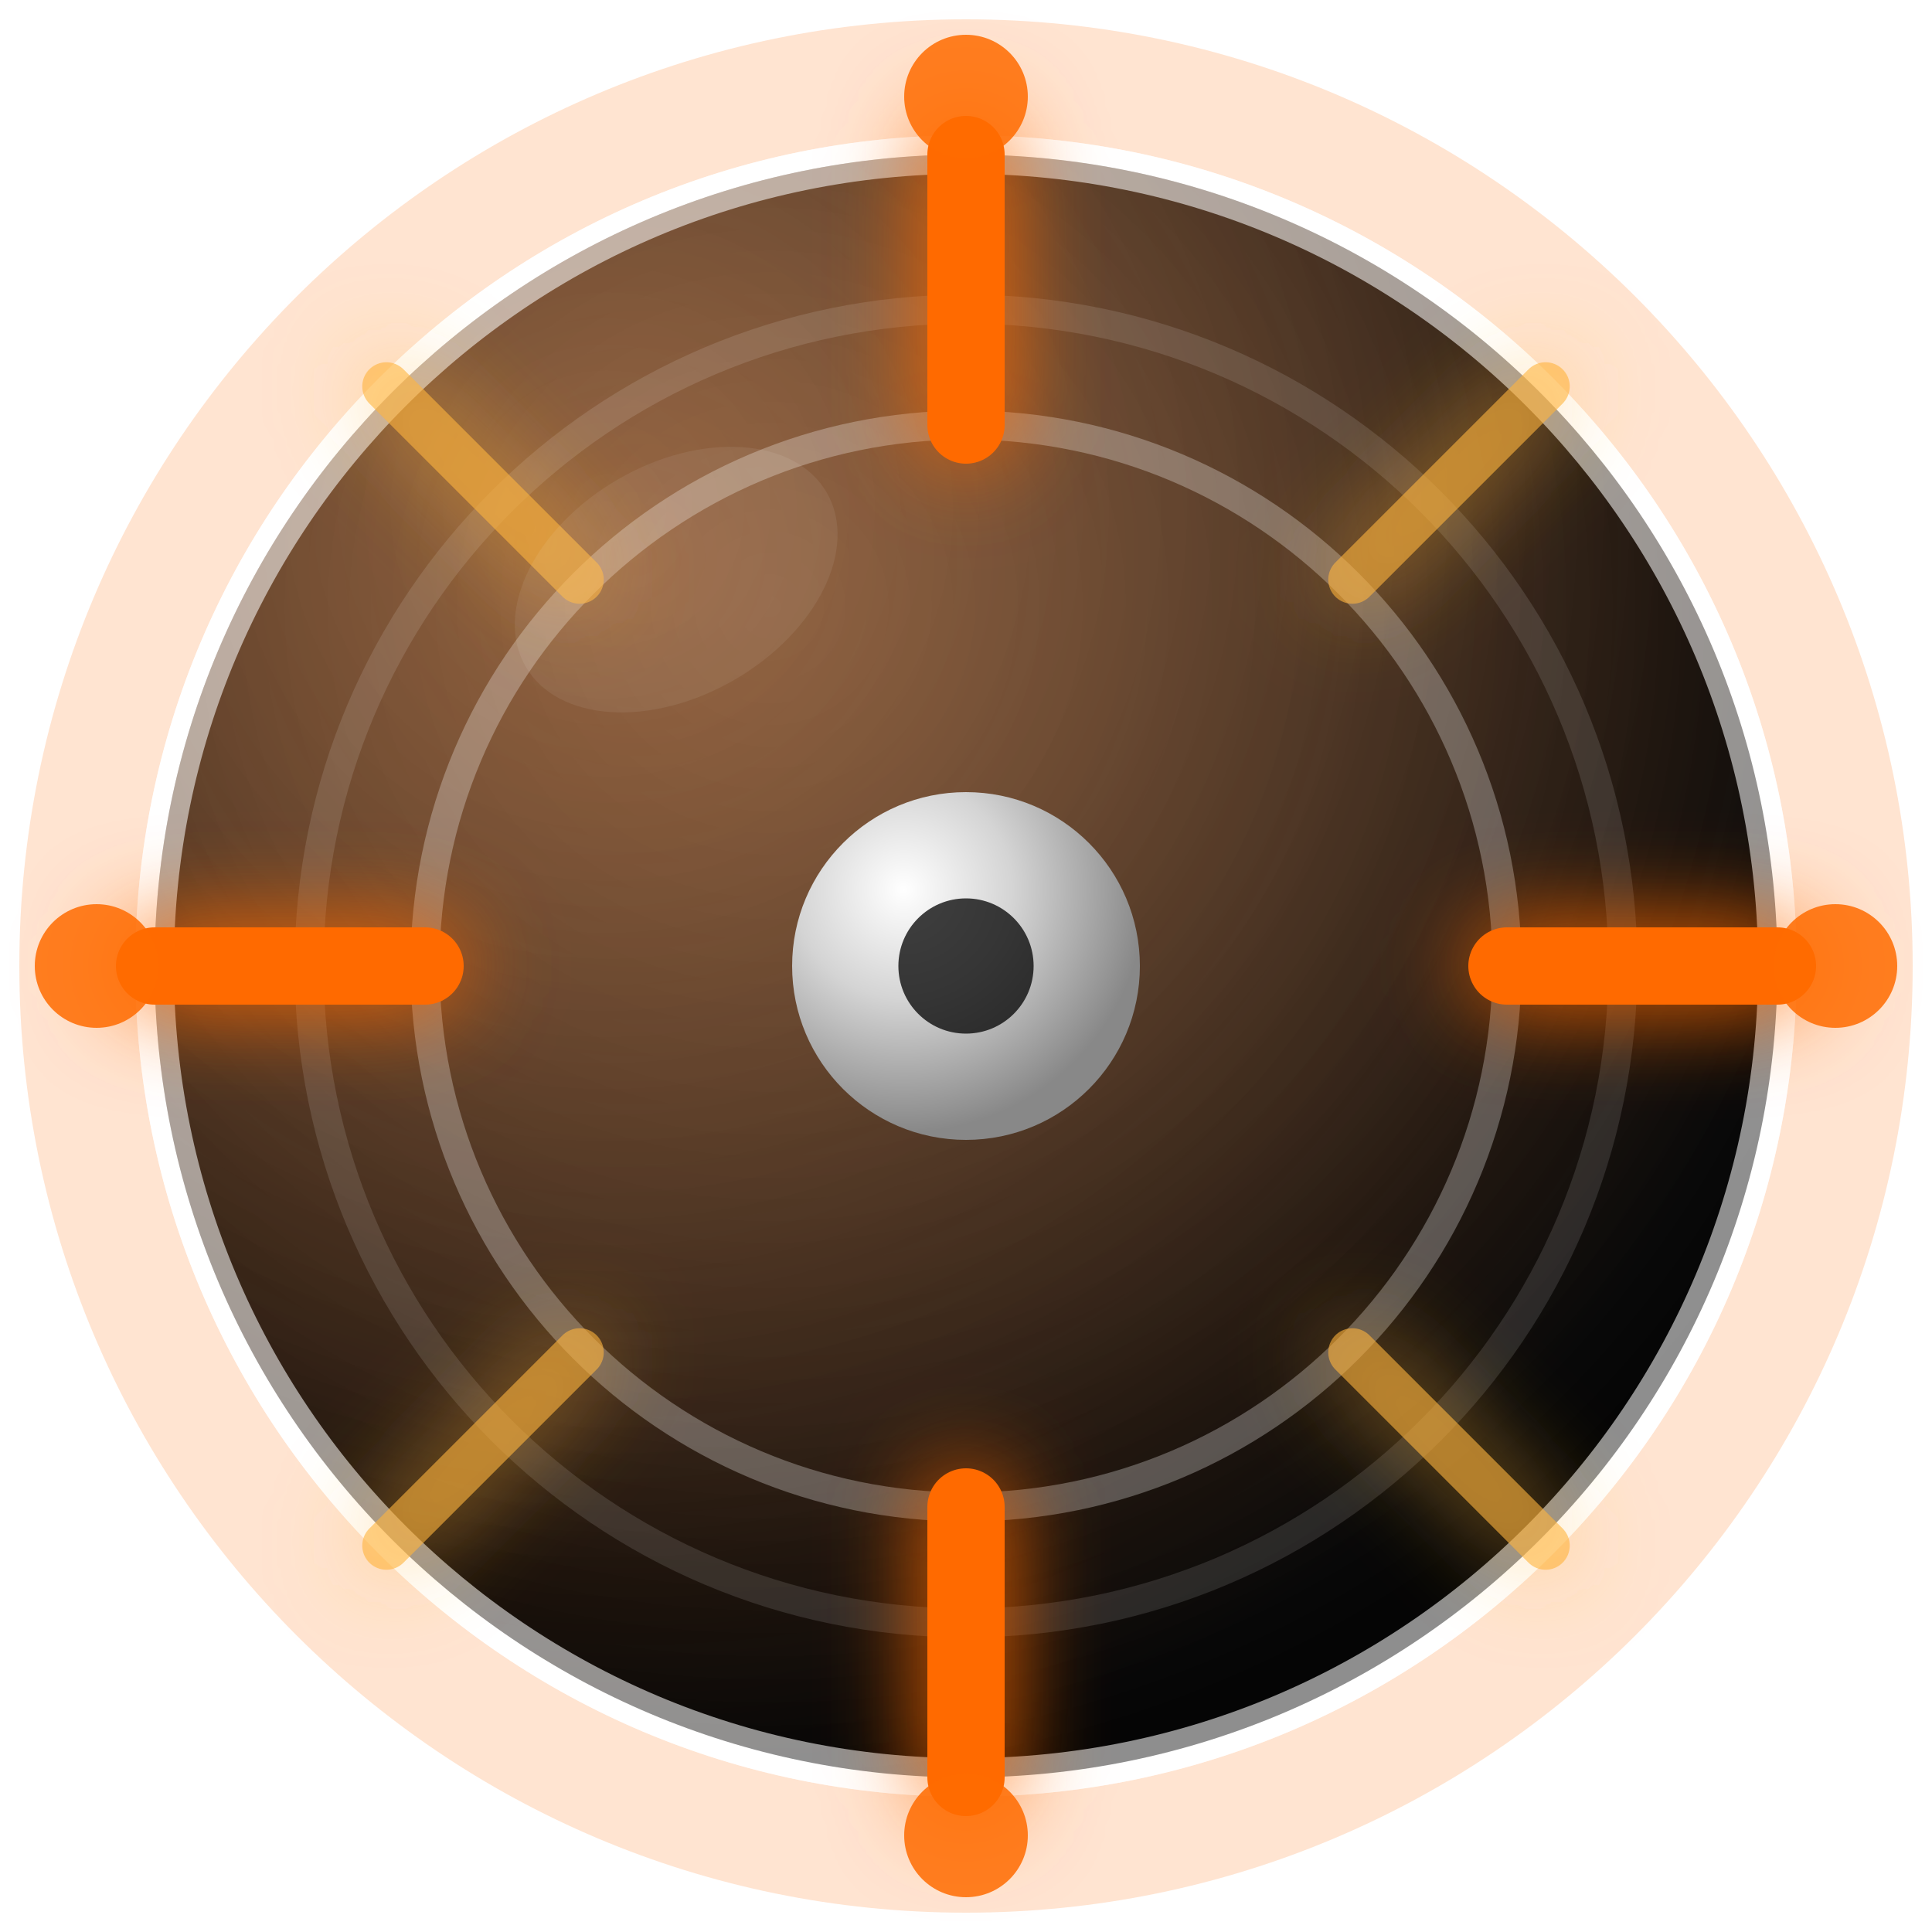
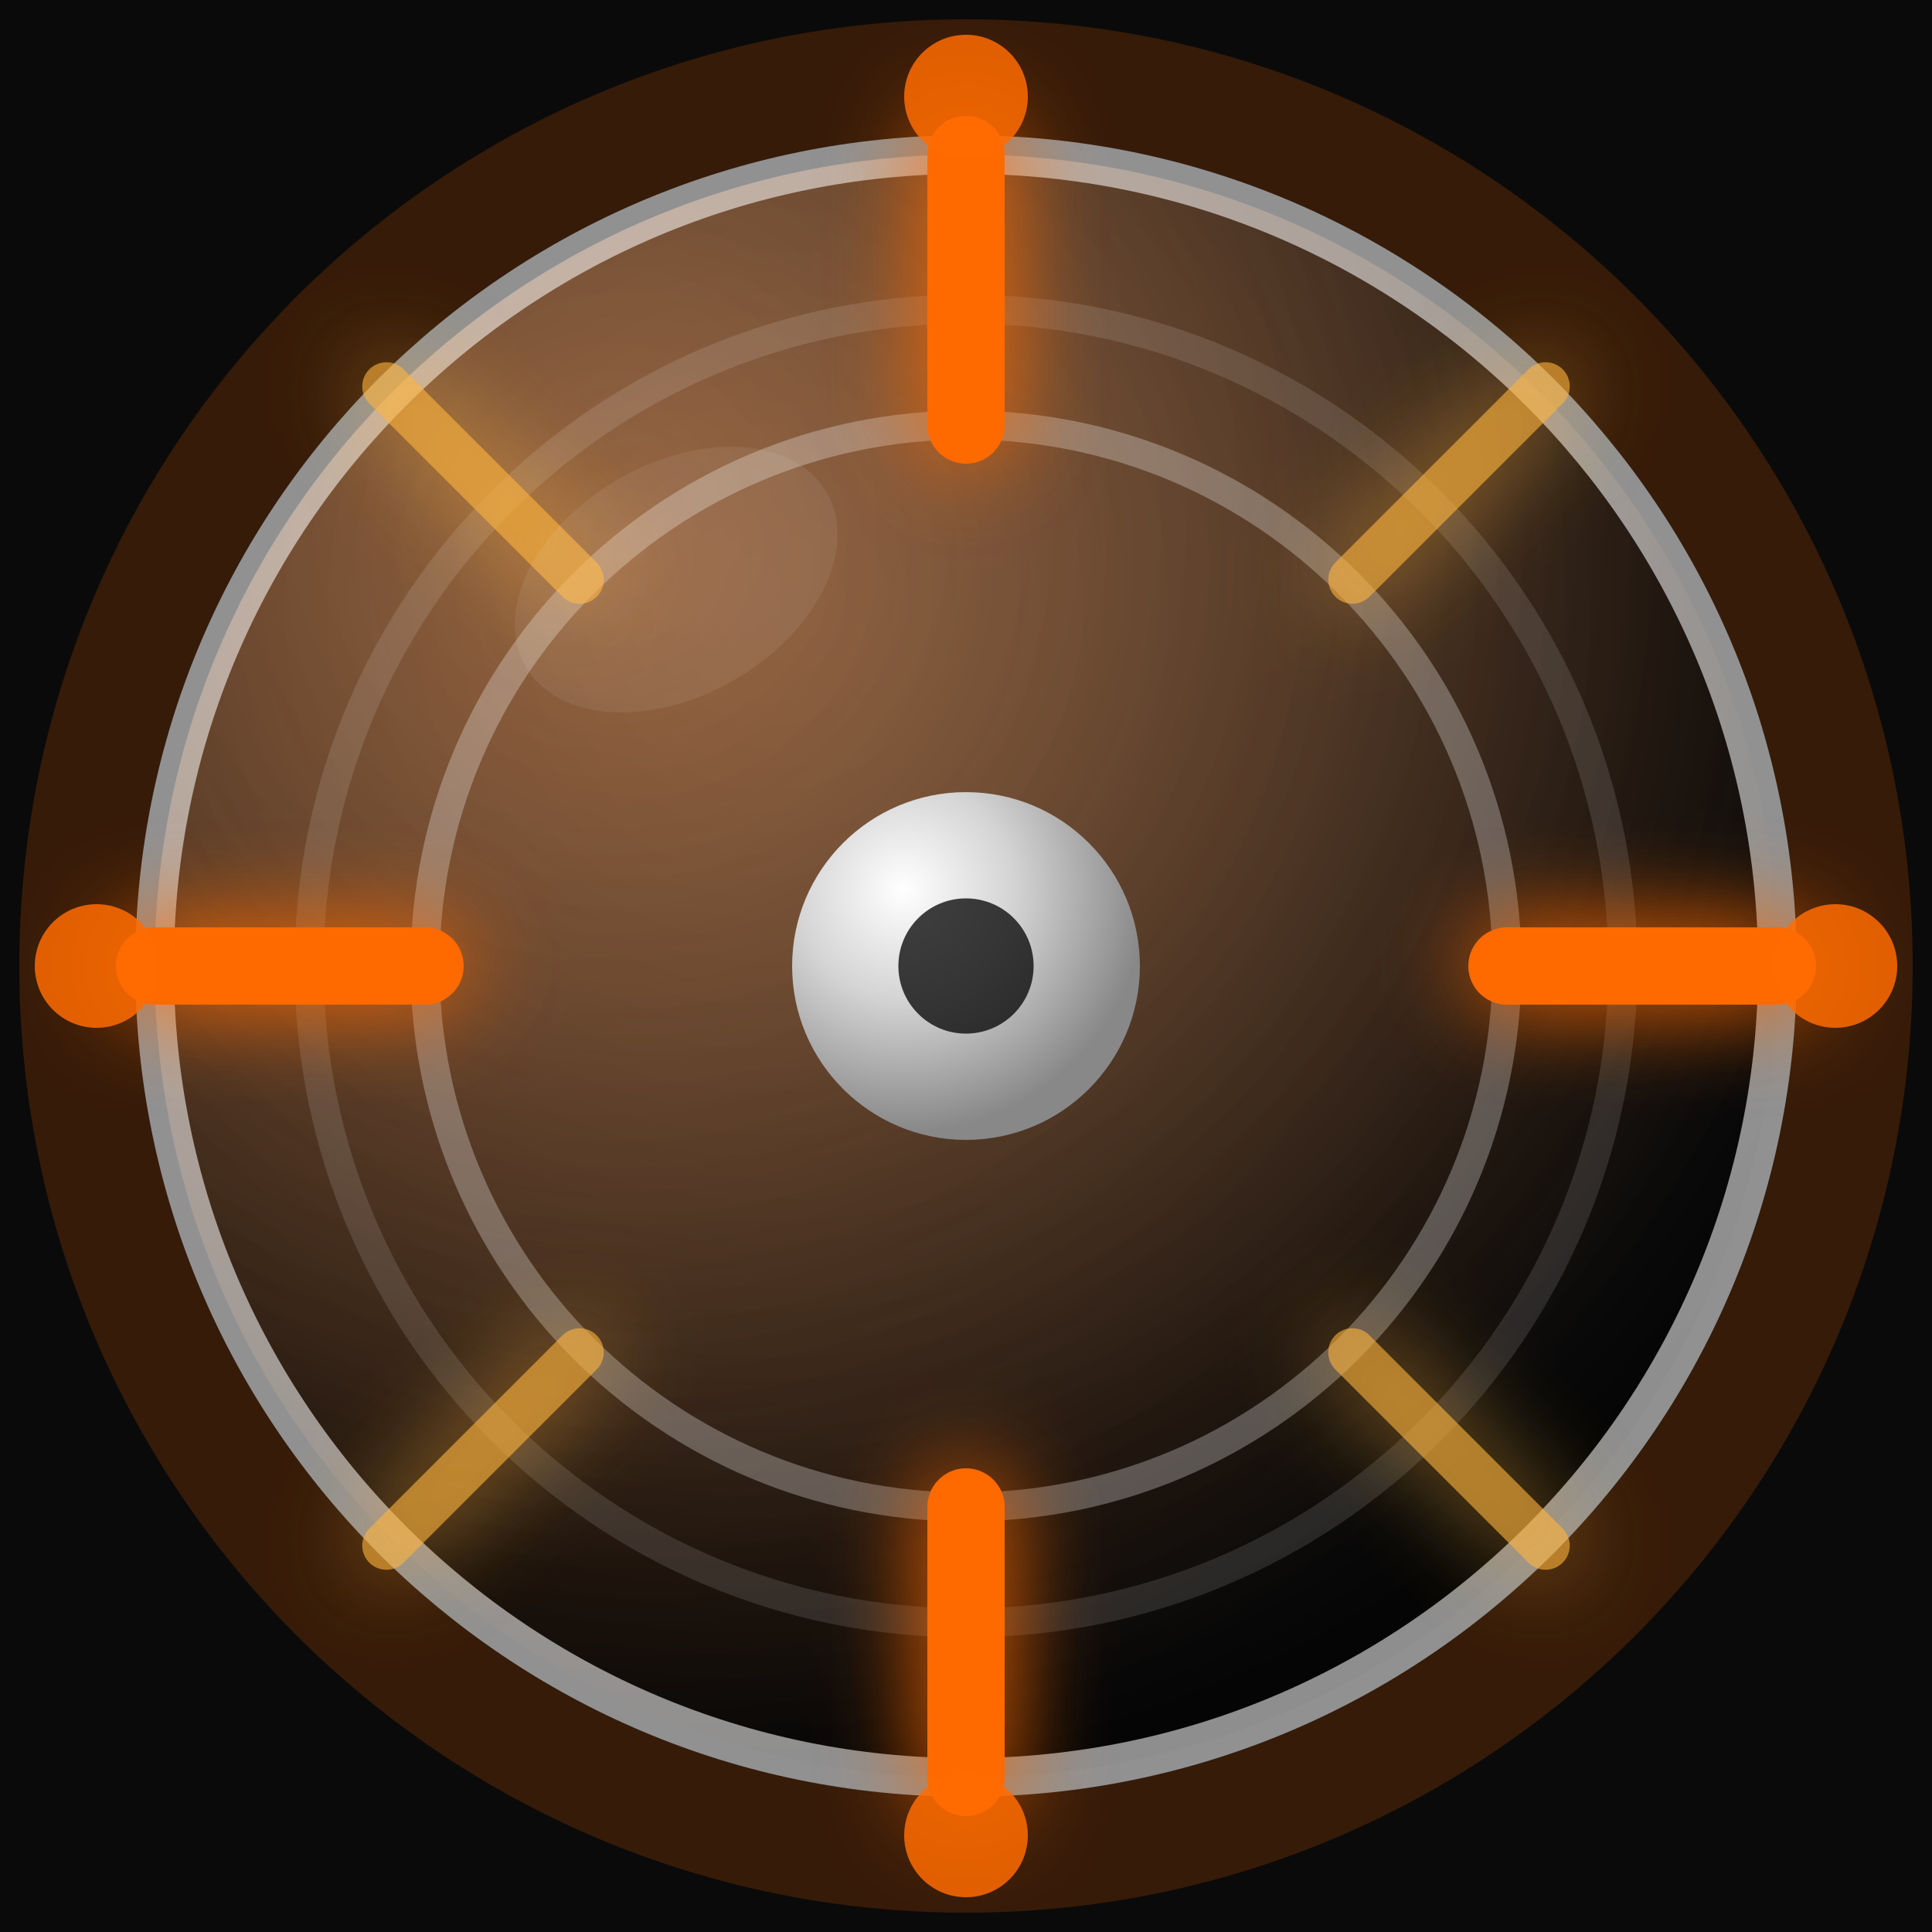
<svg xmlns="http://www.w3.org/2000/svg" viewBox="0 0 100 100" width="512" height="512">
  <defs>
    <radialGradient id="body" cx="38%" cy="28%" r="72%">
      <stop offset="0%" stop-color="#3a3a3a" />
      <stop offset="55%" stop-color="#1c1c1c" />
      <stop offset="100%" stop-color="#050505" />
    </radialGradient>
    <radialGradient id="rim" cx="28%" cy="22%" r="65%">
      <stop offset="0%" stop-color="rgba(255,255,255,0.16)" />
      <stop offset="100%" stop-color="rgba(255,255,255,0)" />
    </radialGradient>
    <radialGradient id="amb" cx="30%" cy="25%" r="75%">
      <stop offset="0%" stop-color="rgba(255,107,0,0.4)" />
      <stop offset="100%" stop-color="rgba(255,107,0,0)" />
    </radialGradient>
    <radialGradient id="hub" cx="32%" cy="28%" r="70%">
      <stop offset="0%" stop-color="#ffffff" />
      <stop offset="45%" stop-color="#d4d4d4" />
      <stop offset="100%" stop-color="#888888" />
    </radialGradient>
    <filter id="glow">
      <feGaussianBlur stdDeviation="2.5" result="blur" />
      <feMerge>
        <feMergeNode in="blur" />
        <feMergeNode in="SourceGraphic" />
      </feMerge>
    </filter>
  </defs>
+   <rect width="100" height="100" fill="#0a0a0a" />
  <circle cx="50" cy="50" r="46" fill="none" stroke="rgba(255,107,0,0.18)" stroke-width="6" />
  <circle cx="50" cy="50" r="42" fill="url(#body)" />
  <circle cx="50" cy="50" r="42" fill="url(#amb)" />
  <circle cx="50" cy="50" r="42" fill="url(#rim)" />
  <circle cx="50" cy="50" r="42" fill="none" stroke="rgba(255,255,255,0.55)" stroke-width="2" />
  <circle cx="50" cy="50" r="34" fill="none" stroke="rgba(255,255,255,0.12)" stroke-width="1.5" />
  <circle cx="50" cy="50" r="28" fill="none" stroke="rgba(255,255,255,0.28)" stroke-width="1.5" />
  <g filter="url(#glow)">
    <line x1="50" y1="8" x2="50" y2="22" stroke="#FF6B00" stroke-width="4" stroke-linecap="round" />
    <line x1="50" y1="78" x2="50" y2="92" stroke="#FF6B00" stroke-width="4" stroke-linecap="round" />
    <line x1="8" y1="50" x2="22" y2="50" stroke="#FF6B00" stroke-width="4" stroke-linecap="round" />
    <line x1="78" y1="50" x2="92" y2="50" stroke="#FF6B00" stroke-width="4" stroke-linecap="round" />
    <line x1="20" y1="20" x2="30" y2="30" stroke="rgba(255,180,60,0.6)" stroke-width="2.5" stroke-linecap="round" />
    <line x1="70" y1="70" x2="80" y2="80" stroke="rgba(255,180,60,0.6)" stroke-width="2.5" stroke-linecap="round" />
    <line x1="80" y1="20" x2="70" y2="30" stroke="rgba(255,180,60,0.6)" stroke-width="2.5" stroke-linecap="round" />
    <line x1="20" y1="80" x2="30" y2="70" stroke="rgba(255,180,60,0.6)" stroke-width="2.5" stroke-linecap="round" />
  </g>
  <circle cx="50" cy="50" r="9" fill="url(#hub)" />
  <circle cx="50" cy="50" r="3.5" fill="rgba(0,0,0,0.75)" />
  <ellipse cx="35" cy="30" rx="9" ry="6" fill="rgba(255,255,255,0.07)" transform="rotate(-30 35 30)" />
  <circle cx="50" cy="5" r="3.2" fill="#FF6B00" opacity="0.85" />
  <circle cx="50" cy="95" r="3.2" fill="#FF6B00" opacity="0.85" />
  <circle cx="5" cy="50" r="3.2" fill="#FF6B00" opacity="0.85" />
  <circle cx="95" cy="50" r="3.2" fill="#FF6B00" opacity="0.85" />
</svg>
